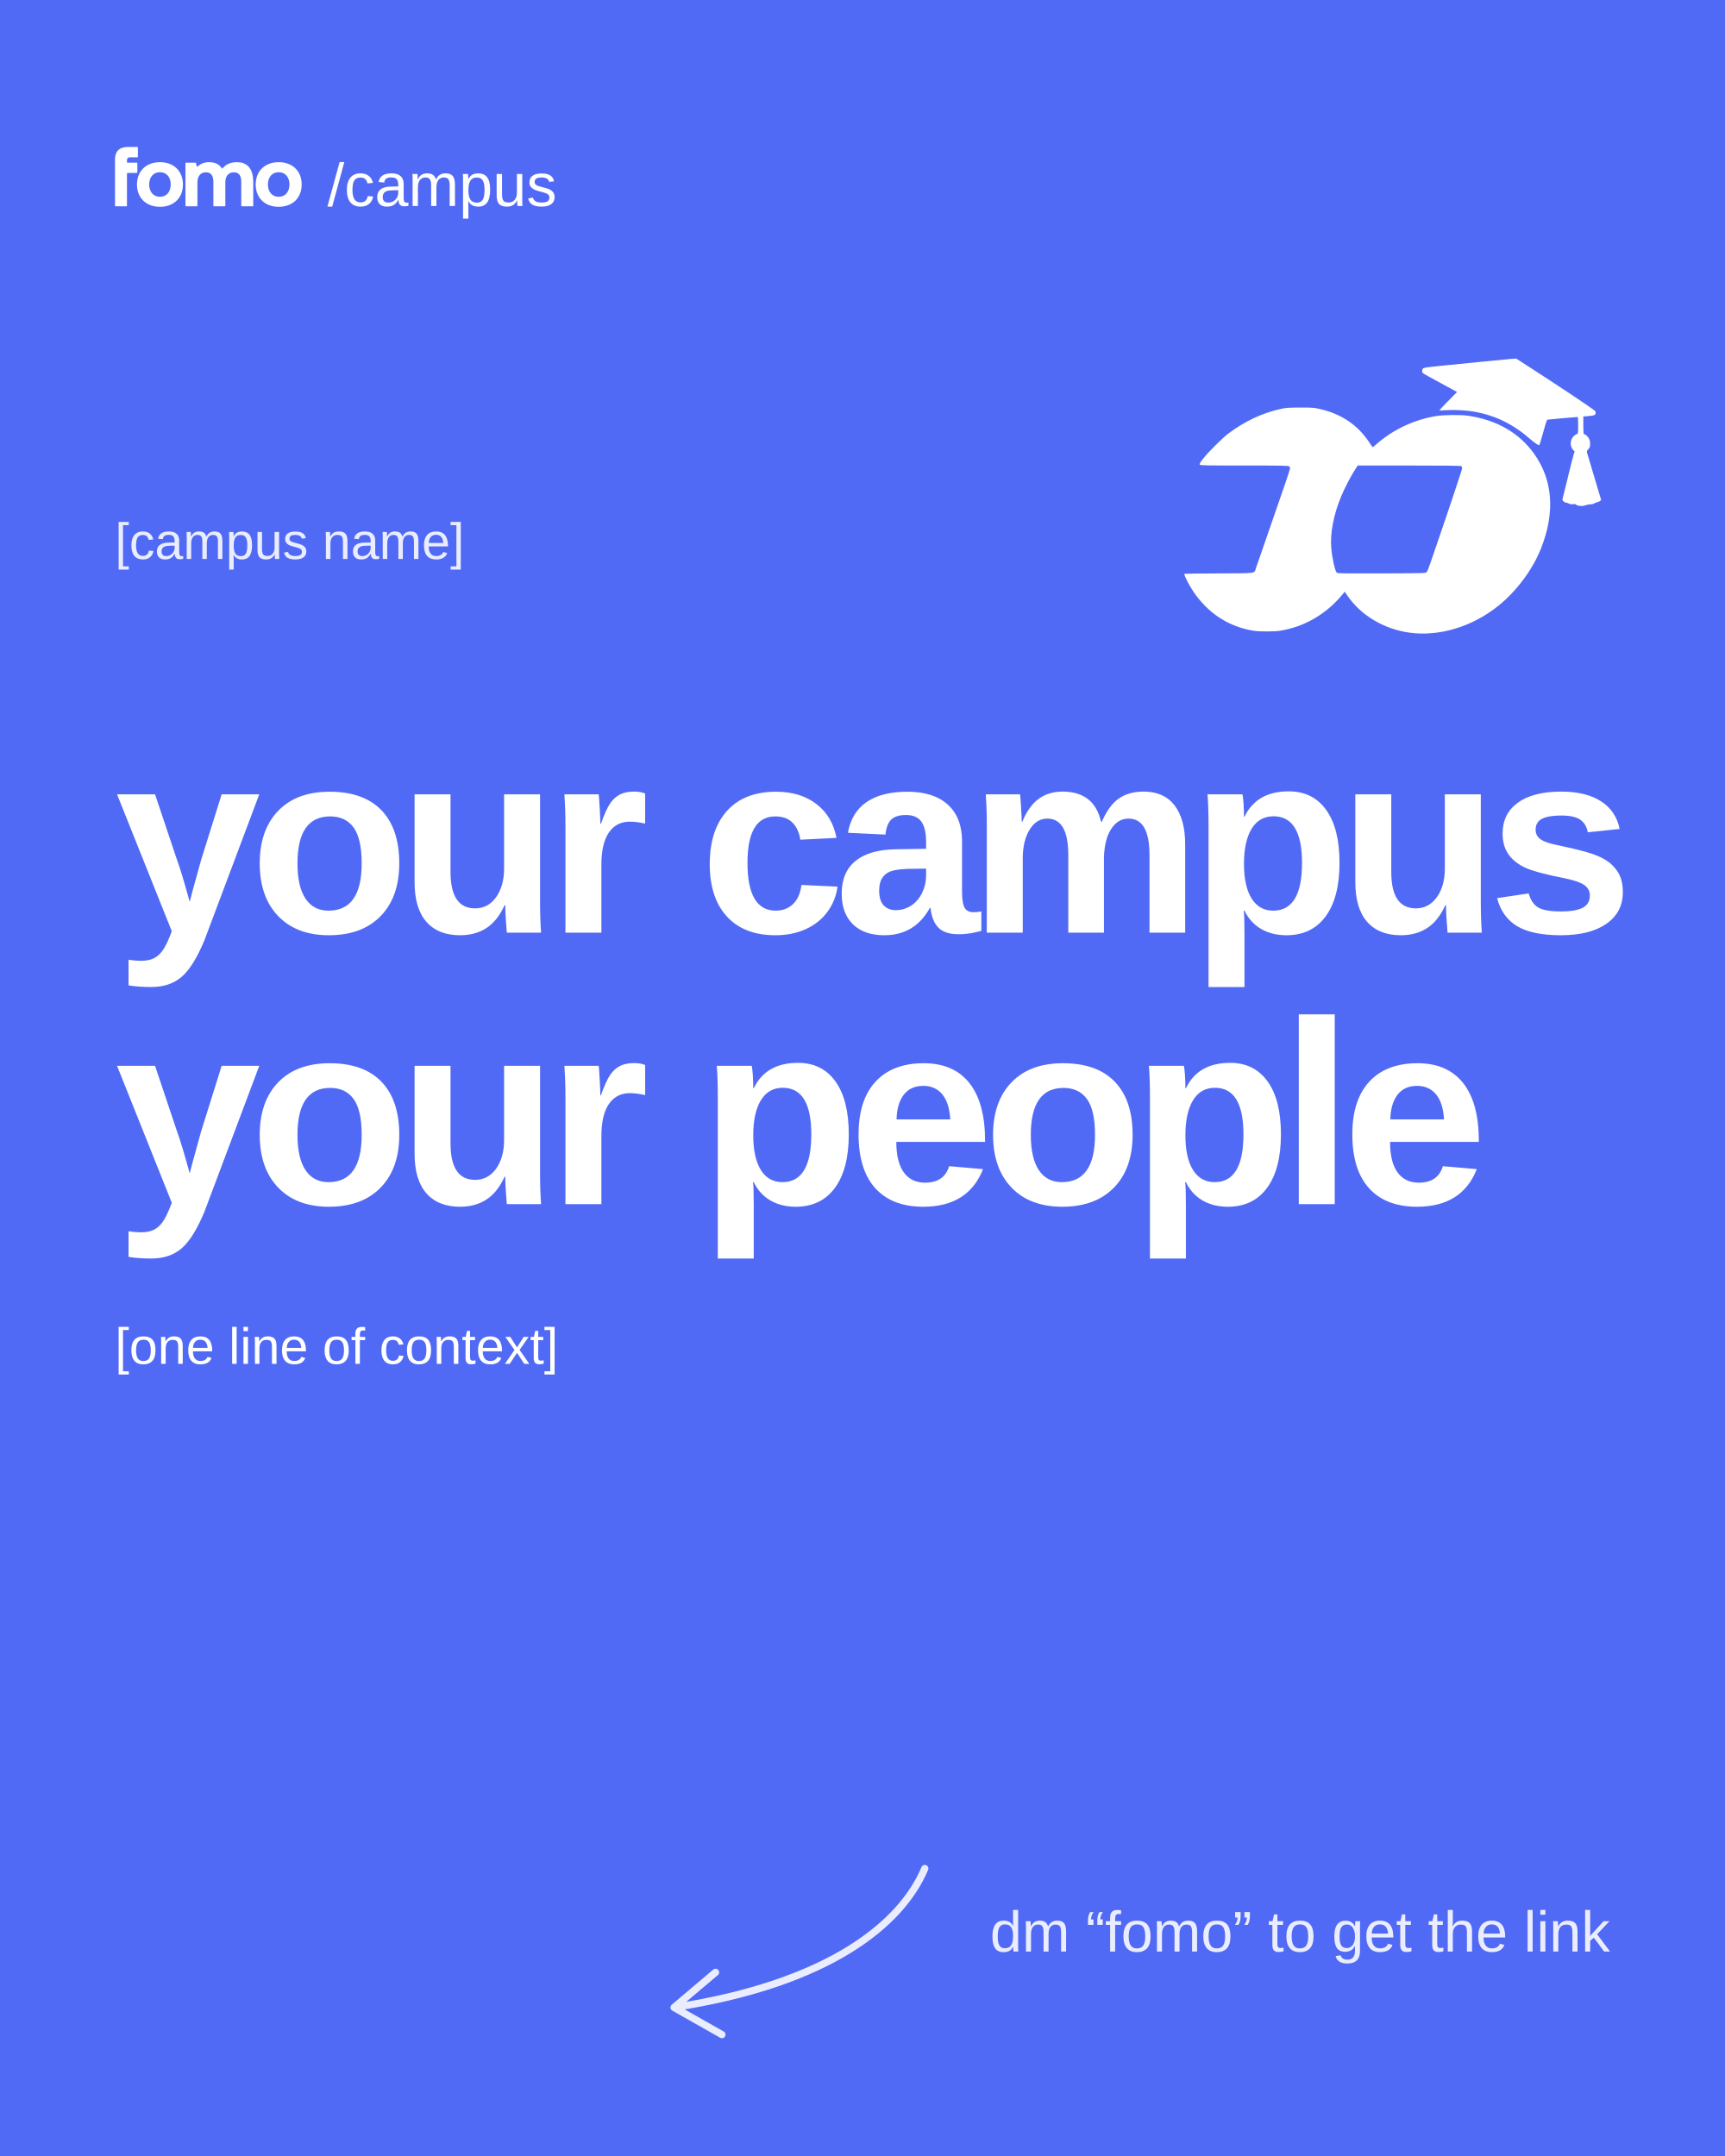
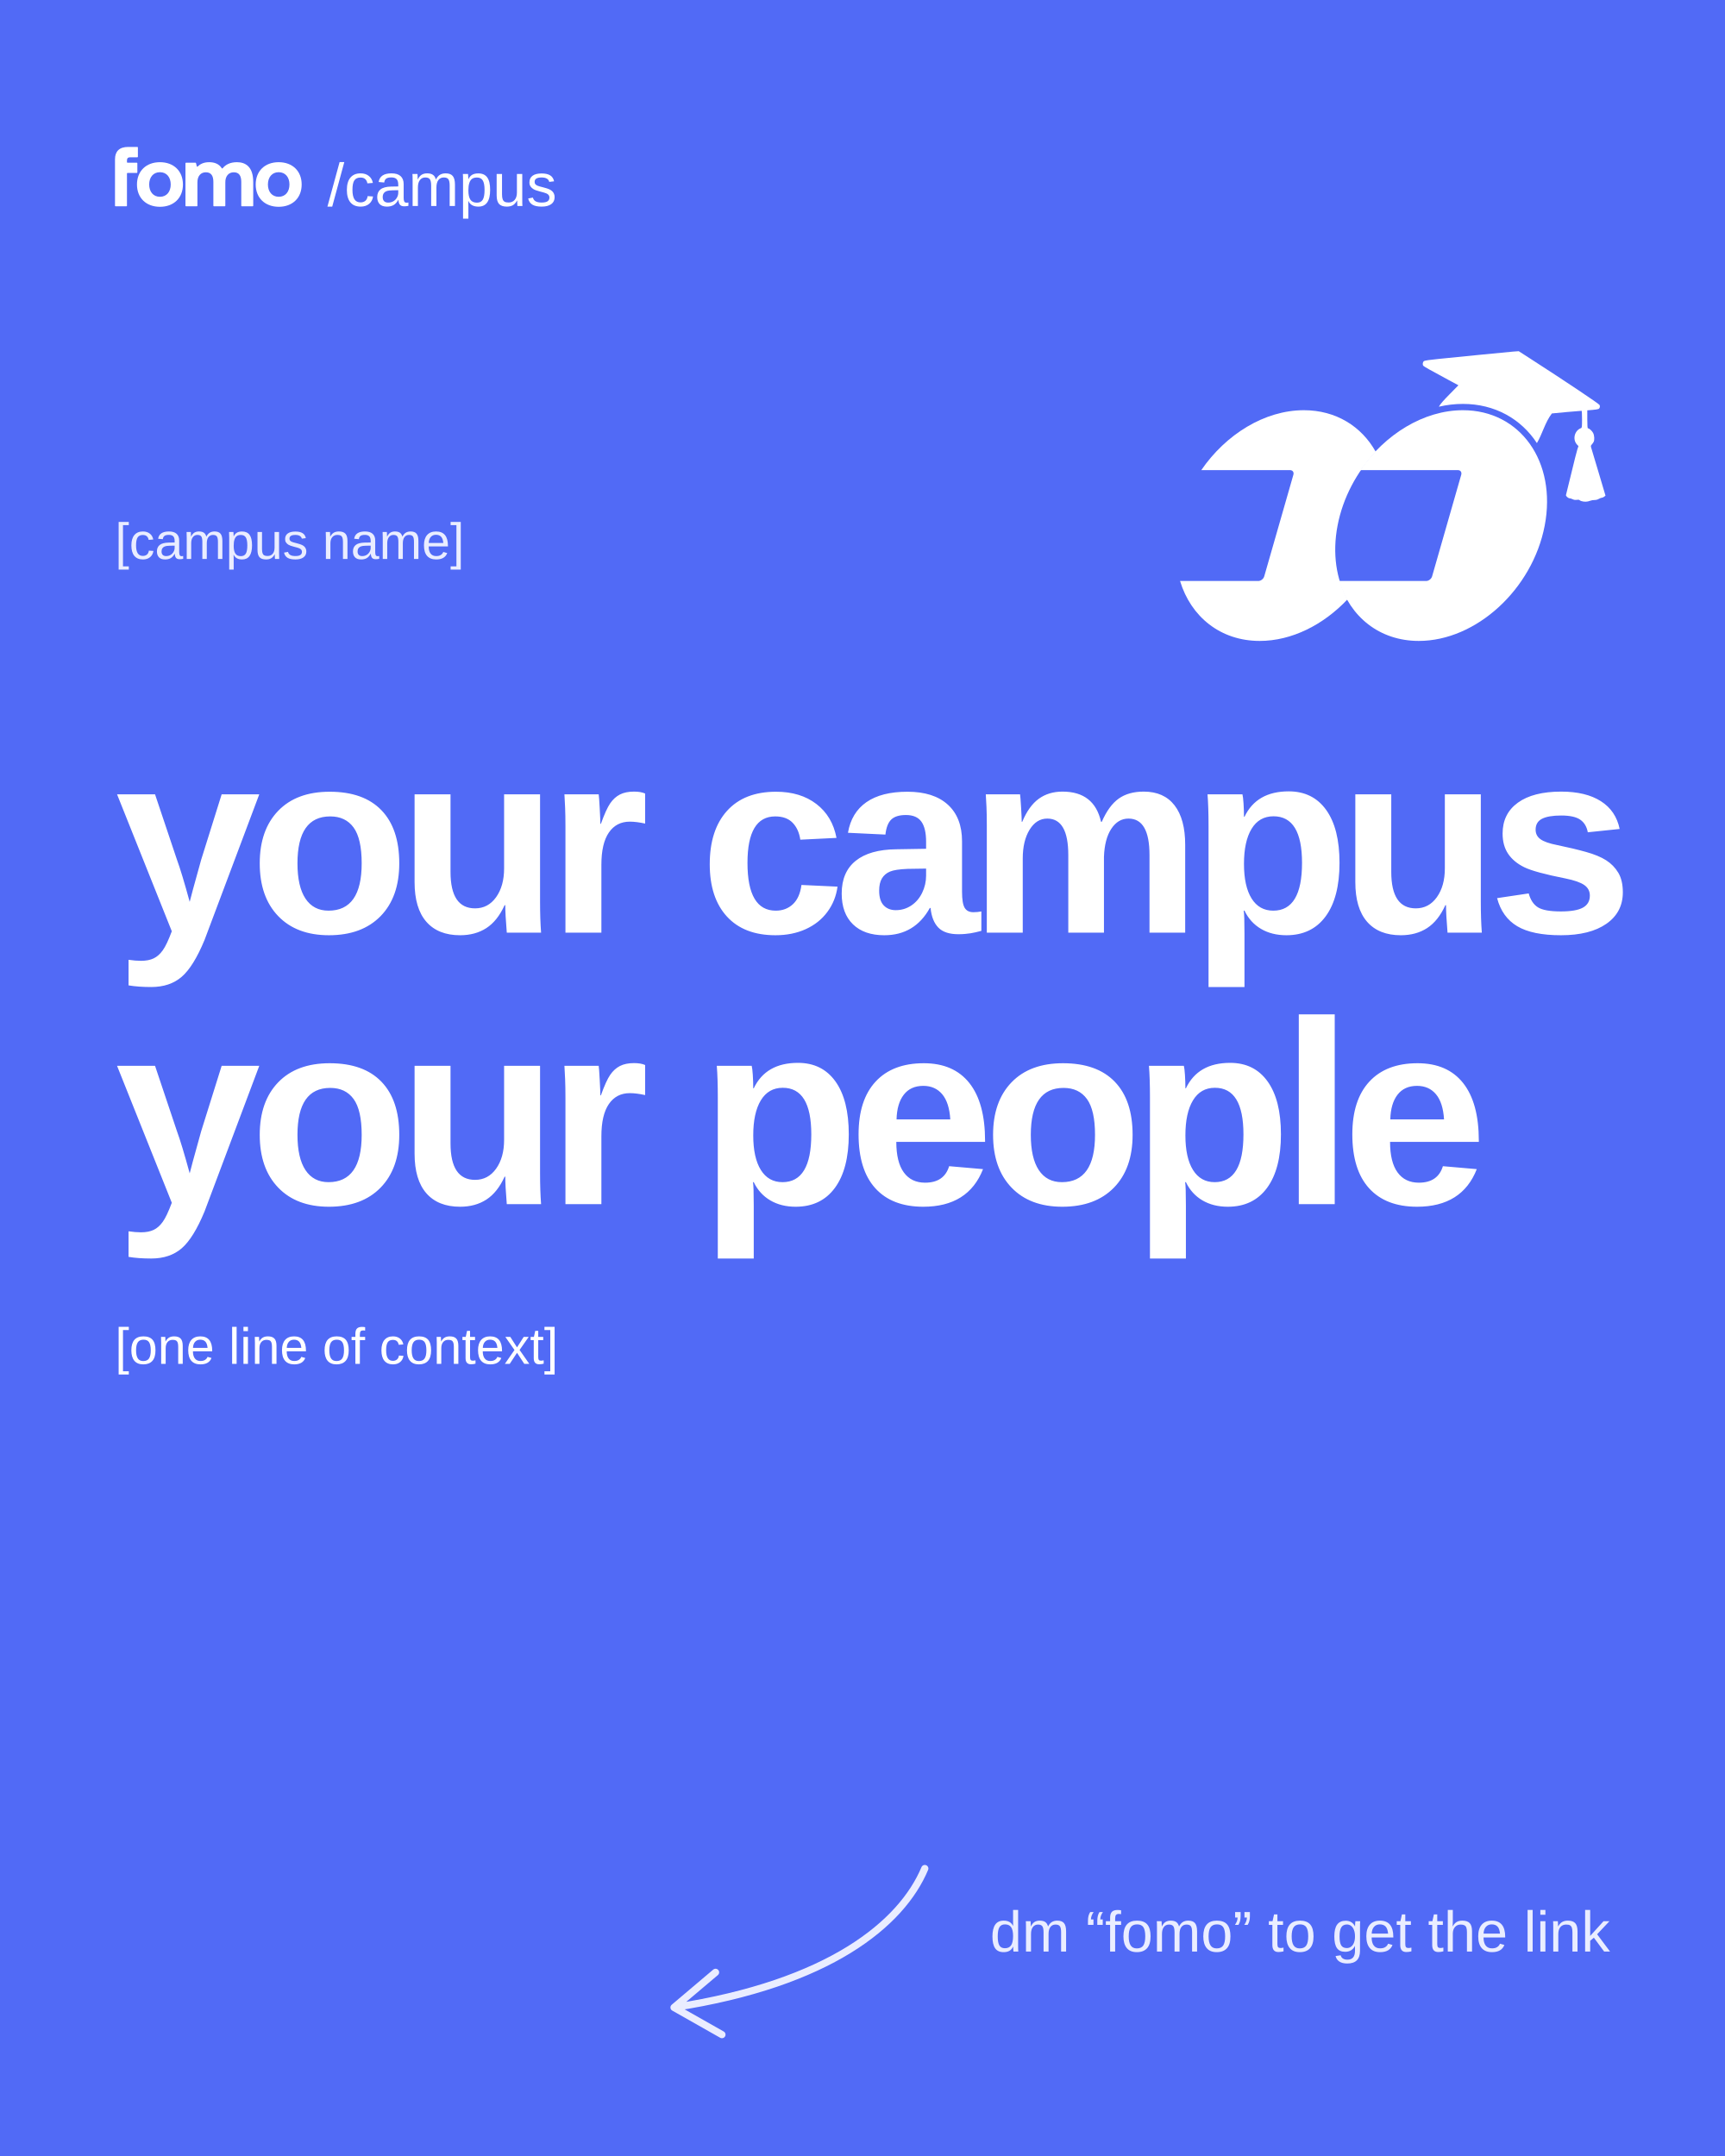
<svg xmlns="http://www.w3.org/2000/svg" xmlns:xlink="http://www.w3.org/1999/xlink" width="1080" height="1350" viewBox="0 0 1080 1350" role="img" aria-labelledby="title description">
  <defs>
    <style>text{font-family:Aeonik,Arial,sans-serif} .headline{font-size:164px;font-weight:700;letter-spacing:-7px} .label{font-size:32px;font-weight:500} .context{font-size:32px;font-weight:400}</style>
-     <symbol id="fomo-campus-mark" viewBox="0 0 620 415">
-       <g fill="currentColor" fill-rule="evenodd" transform="translate(-240.190 -291.993) scale(0.815589)">
-         <path d="M704.000,851.489 C659.298,845.350 618.849,821.276 595.279,786.779 L590.531,779.831 L586.540,784.665 C558.138,819.063 520.232,841.118 477.500,848.109 C467.438,849.755 440.897,849.775 431.000,848.144 C390.066,841.399 356.287,820.720 330.727,786.759 C320.650,773.369 307.823,749.353 310.282,748.480 C310.952,748.242 338.147,747.924 370.715,747.774 C437.969,747.463 431.842,748.359 435.217,738.339 C436.299,735.128 440.265,723.725 444.030,713.000 C452.124,689.943 474.687,624.651 486.579,589.869 C491.210,576.322 495.000,564.542 495.000,563.691 C495.000,562.839 494.293,561.436 493.429,560.571 C492.027,559.170 483.541,559.000 415.051,559.000 C348.565,559.000 338.080,558.802 337.020,557.524 C336.010,556.307 336.975,554.517 342.549,547.274 C351.040,536.242 375.944,511.356 386.500,503.355 C415.124,481.659 446.747,466.787 479.000,459.852 C488.127,457.890 492.509,457.588 512.500,457.547 C533.032,457.505 536.614,457.749 545.881,459.824 C584.401,468.449 613.143,487.752 633.619,518.750 C636.617,523.288 639.264,527.000 639.501,527.000 C639.739,527.000 642.144,525.037 644.846,522.637 C674.311,496.467 711.276,478.895 750.500,472.411 C763.328,470.290 794.041,469.982 806.500,471.849 C856.836,479.392 895.899,501.942 921.968,538.507 C954.832,584.602 958.909,641.335 933.881,704.280 C919.198,741.207 891.383,778.611 859.500,804.302 C813.865,841.075 756.010,858.632 704.000,851.489 Z M733.852,745.500 C734.901,744.400 737.568,738.100 739.778,731.500 C741.988,724.900 748.839,704.875 755.003,687.000 C774.125,631.539 796.000,565.624 796.000,563.462 C796.000,562.328 795.460,560.860 794.800,560.200 C793.884,559.284 772.221,559.000 703.396,559.000 L613.193,559.000 L607.900,567.250 C600.996,578.011 590.163,598.929 584.528,612.379 C570.986,644.701 564.625,678.053 567.010,704.228 C568.643,722.141 573.768,744.378 576.815,746.768 C578.095,747.772 594.392,747.980 655.188,747.768 C730.463,747.505 731.982,747.461 733.852,745.500 Z M998.299,628.894 C996.539,628.385 994.824,627.524 994.489,626.982 C994.146,626.428 992.190,626.266 990.022,626.612 C987.410,627.030 985.121,626.708 982.929,625.615 C981.149,624.727 978.923,624.000 977.981,624.000 C975.197,624.000 970.787,619.991 971.523,618.130 C971.877,617.233 975.979,600.548 980.638,581.052 C985.297,561.556 989.956,543.106 990.991,540.052 L992.872,534.500 L990.500,532.000 C982.248,523.304 985.952,507.770 997.250,503.694 C998.807,503.132 999.000,501.464 999.000,488.531 C999.000,480.539 998.672,474.000 998.272,474.000 C995.946,474.000 949.957,478.091 947.317,478.533 C943.666,479.144 944.526,477.033 936.947,504.000 C934.088,514.175 931.444,522.838 931.072,523.252 C930.186,524.238 922.689,519.440 916.433,513.885 C885.904,486.771 853.740,470.988 815.991,464.599 C802.027,462.235 782.154,461.195 768.545,462.114 C761.969,462.559 756.404,462.737 756.178,462.511 C755.952,462.285 762.816,454.929 771.432,446.164 L787.096,430.229 L769.798,420.922 C739.352,404.542 727.553,397.893 726.782,396.682 C725.220,394.225 725.982,390.057 728.250,388.655 C729.634,387.800 738.967,386.442 752.500,385.127 C764.600,383.951 796.325,380.774 823.000,378.067 C849.675,375.360 875.775,372.844 881.000,372.477 L890.500,371.808 L909.000,383.723 C968.284,421.904 1027.749,461.663 1028.963,463.931 C1030.330,466.486 1029.516,469.662 1027.182,470.880 C1026.257,471.362 1021.562,472.077 1016.750,472.468 L1008.000,473.180 L1008.000,488.590 C1008.000,499.093 1008.349,504.000 1009.096,504.000 C1011.343,504.000 1016.111,508.296 1018.023,512.044 C1020.213,516.339 1020.635,523.898 1018.875,527.316 C1018.256,528.517 1016.830,530.510 1015.706,531.745 C1013.883,533.746 1013.790,534.397 1014.850,537.745 C1015.504,539.810 1021.252,559.030 1027.624,580.456 L1039.210,619.412 L1036.994,621.206 C1035.775,622.193 1033.954,623.000 1032.946,623.000 C1031.939,623.000 1029.564,623.915 1027.670,625.032 C1025.599,626.254 1022.684,627.005 1020.362,626.915 C1018.238,626.833 1014.700,627.473 1012.500,628.339 C1008.042,630.092 1003.110,630.285 998.299,628.894 Z" />
+     <symbol id="fomo-campus-mark" viewBox="8.462 10.242 96.553 66.399">
+       <g fill="currentColor">
+         <path d="M36.975 24.359C44.107 24.359 49.794 27.951 52.948 33.596C48.763 38.042 45.662 43.761 44.468 50C43.274 56.239 44.187 61.957 46.67 66.403C41.355 72.047 34.293 75.641 27.161 75.641C18.432 75.641 11.866 70.259 9.462 62.32H26.848C27.416 62.319 28.006 61.859 28.169 61.293L34.649 38.704C34.81 38.138 34.481 37.678 33.915 37.678H14.179C19.621 29.74 28.247 24.359 36.975 24.359Z" />
+         <path d="M72.329 24.359C85.078 24.359 93.216 35.837 90.506 49.999C87.797 64.16 75.265 75.641 62.515 75.641C53.786 75.641 47.22 70.259 44.816 62.32H64.154C64.722 62.319 65.313 61.859 65.476 61.293L71.954 38.704C72.116 38.138 71.788 37.678 71.221 37.678H49.532C54.974 29.74 63.6 24.359 72.329 24.359Z" />
+       </g>
+       <g fill="currentColor" fill-rule="evenodd" transform="translate(-30.72947 -36.96659) scale(0.1296604)">
+         <path d="M998.299,628.894 C996.539,628.385 994.824,627.524 994.489,626.982 C994.146,626.428 992.190,626.266 990.022,626.612 C987.410,627.030 985.121,626.708 982.929,625.615 C981.149,624.727 978.923,624.000 977.981,624.000 C975.197,624.000 970.787,619.991 971.523,618.130 C971.877,617.233 975.979,600.548 980.638,581.052 C985.297,561.556 989.956,543.106 990.991,540.052 L992.872,534.500 L990.500,532.000 C982.248,523.304 985.952,507.770 997.250,503.694 C998.807,503.132 999.000,501.464 999.000,488.531 C999.000,480.539 998.672,474.000 998.272,474.000 C995.946,474.000 949.957,478.091 947.317,478.533 C935.748,493.339 930.894,513.9 921.639,529.325 C914.891,519.031 907.019,509.67 898.139,501.427 C889.259,493.183 879.369,486.058 868.608,480.233 C857.847,474.409 846.214,469.886 833.866,466.827 C821.518,463.767 808.455,462.17 794.83,462.17 C780.958,462.17 767.158,463.824 753.624,466.942 C755.952,462.285 762.816,454.929 771.432,446.164 L787.096,430.229 L769.798,420.922 C739.352,404.542 727.553,397.893 726.782,396.682 C725.220,394.225 725.982,390.057 728.250,388.655 C729.634,387.800 738.967,386.442 752.500,385.127 C764.600,383.951 796.325,380.774 823.000,378.067 C849.675,375.360 875.775,372.844 881.000,372.477 L890.500,371.808 L909.000,383.723 C968.284,421.904 1027.749,461.663 1028.963,463.931 C1030.330,466.486 1029.516,469.662 1027.182,470.880 C1026.257,471.362 1021.562,472.077 1016.750,472.468 L1008.000,473.180 L1008.000,488.590 C1008.000,499.093 1008.349,504.000 1009.096,504.000 C1011.343,504.000 1016.111,508.296 1018.023,512.044 C1020.213,516.339 1020.635,523.898 1018.875,527.316 C1018.256,528.517 1016.830,530.510 1015.706,531.745 C1013.883,533.746 1013.790,534.397 1014.850,537.745 C1015.504,539.810 1021.252,559.030 1027.624,580.456 L1039.210,619.412 L1036.994,621.206 C1035.775,622.193 1033.954,623.000 1032.946,623.000 C1031.939,623.000 1029.564,623.915 1027.670,625.032 C1025.599,626.254 1022.684,627.005 1020.362,626.915 C1018.238,626.833 1014.700,627.473 1012.500,628.339 C1008.042,630.092 1003.110,630.285 998.299,628.894 Z" />
      </g>
    </symbol>
    <symbol id="fomo-wordmark" viewBox="0 0 352 113" fill="none">
      <path d="M0.003 23.325C0.003 8.468 7.991 0 24.923 0H42.105C42.675 0 43.134 0.46 43.134 1.029V18.462C43.134 19.031 42.675 19.49 42.105 19.49H28.757C24.443 19.49 22.526 21.408 22.526 25.561V28.685C22.526 29.255 22.985 29.714 23.555 29.714H41.076C41.646 29.714 42.105 30.174 42.105 30.743V48.014C42.105 48.584 41.646 49.043 41.076 49.043H23.555C22.985 49.043 22.526 49.503 22.526 50.072V110.797C22.526 111.366 22.066 111.826 21.497 111.826H1.029C0.46 111.826 0 111.366 0 110.797V23.325H0.003Z" fill="currentColor" />
      <path d="M41.381 70.769C41.381 45.528 58.636 28.757 84.673 28.757C110.711 28.757 127.965 45.531 127.965 70.769C127.965 96.008 110.711 112.782 84.673 112.782C58.636 112.782 41.381 96.008 41.381 70.769ZM104.959 70.769C104.959 57.192 97.291 47.606 84.67 47.606C72.049 47.606 64.384 57.192 64.384 70.769C64.384 84.347 72.052 93.933 84.67 93.933C97.287 93.933 104.959 84.347 104.959 70.769Z" fill="currentColor" />
      <path d="M260.369 65.978V110.796C260.369 111.366 259.909 111.825 259.34 111.825H238.872C238.302 111.825 237.843 111.366 237.843 110.796V65.817C237.843 53.995 233.371 47.767 223.785 47.767C214.199 47.767 207.491 54.794 207.81 67.415V110.796C207.81 111.366 207.35 111.825 206.781 111.825H186.313C185.744 111.825 185.284 111.366 185.284 110.796V65.817C185.284 53.995 180.812 47.767 171.065 47.767C161.318 47.767 155.251 55.117 155.251 66.616V110.796C155.251 111.366 154.792 111.825 154.222 111.825H133.754C133.185 111.825 132.725 111.366 132.725 110.796V30.746C132.725 30.177 133.185 29.717 133.754 29.717H151.571C152.044 29.717 152.456 30.039 152.569 30.495L154.088 36.58C154.246 37.211 155.028 37.447 155.501 37.002C160.183 32.615 166.476 28.757 177.451 28.757C186.961 28.757 195.882 31.703 201.246 40.284C201.565 40.791 202.281 40.836 202.652 40.362C208.307 33.136 217.317 28.757 229.687 28.757C245.662 28.757 260.358 37.063 260.358 65.978H260.369Z" fill="currentColor" />
      <path d="M265.029 70.769C265.029 45.528 282.284 28.757 308.321 28.757C334.359 28.757 351.613 45.531 351.613 70.769C351.613 96.008 334.359 112.782 308.321 112.782C282.284 112.782 265.029 96.008 265.029 70.769ZM328.607 70.769C328.607 57.192 320.939 47.606 308.318 47.606C295.697 47.606 288.032 57.192 288.032 70.769C288.032 84.347 295.7 93.933 308.318 93.933C320.935 93.933 328.607 84.347 328.607 70.769Z" fill="currentColor" />
    </symbol>
  </defs>
  <g id="background">
    <rect width="1080" height="1350" fill="#516AF6" />
  </g>
  <g id="brand" color="#FFFFFF">
    <use href="#fomo-wordmark" xlink:href="#fomo-wordmark" x="72" y="92" width="117" height="37.560" />
    <text x="205" y="129" fill="#FFFFFF" font-size="38" font-weight="500">/campus</text>
-     <use href="#fomo-campus-mark" xlink:href="#fomo-campus-mark" x="736" y="208" width="272" height="205.227" />
+     <use href="#fomo-campus-mark" xlink:href="#fomo-campus-mark" x="736" y="217.087" width="272" height="187.052" />
  </g>
  <g id="editable-message">
    <text x="72" y="350" class="label" fill="#EAEDFF">[campus name]</text>
    <text x="72" y="584" class="headline" fill="#FFFFFF">your campus</text>
    <text x="72" y="754" class="headline" fill="#FFFFFF">your people</text>
    <text x="72" y="854" class="context" fill="#FFFFFF">[one line of context]</text>
  </g>
  <g id="editable-call-to-action">
    <text x="1008" y="1222" fill="#EAEDFF" font-size="36" font-weight="500" text-anchor="end">dm “fomo” to get the link</text>
    <path id="cta-arrow" d="M157 0C142.5 34.5 97.5 72 0 87M26 65L0 87L30 104" transform="translate(422 1170)" fill="none" stroke="#EAEDFF" stroke-width="4.5" stroke-linecap="round" stroke-linejoin="round" />
  </g>
</svg>
